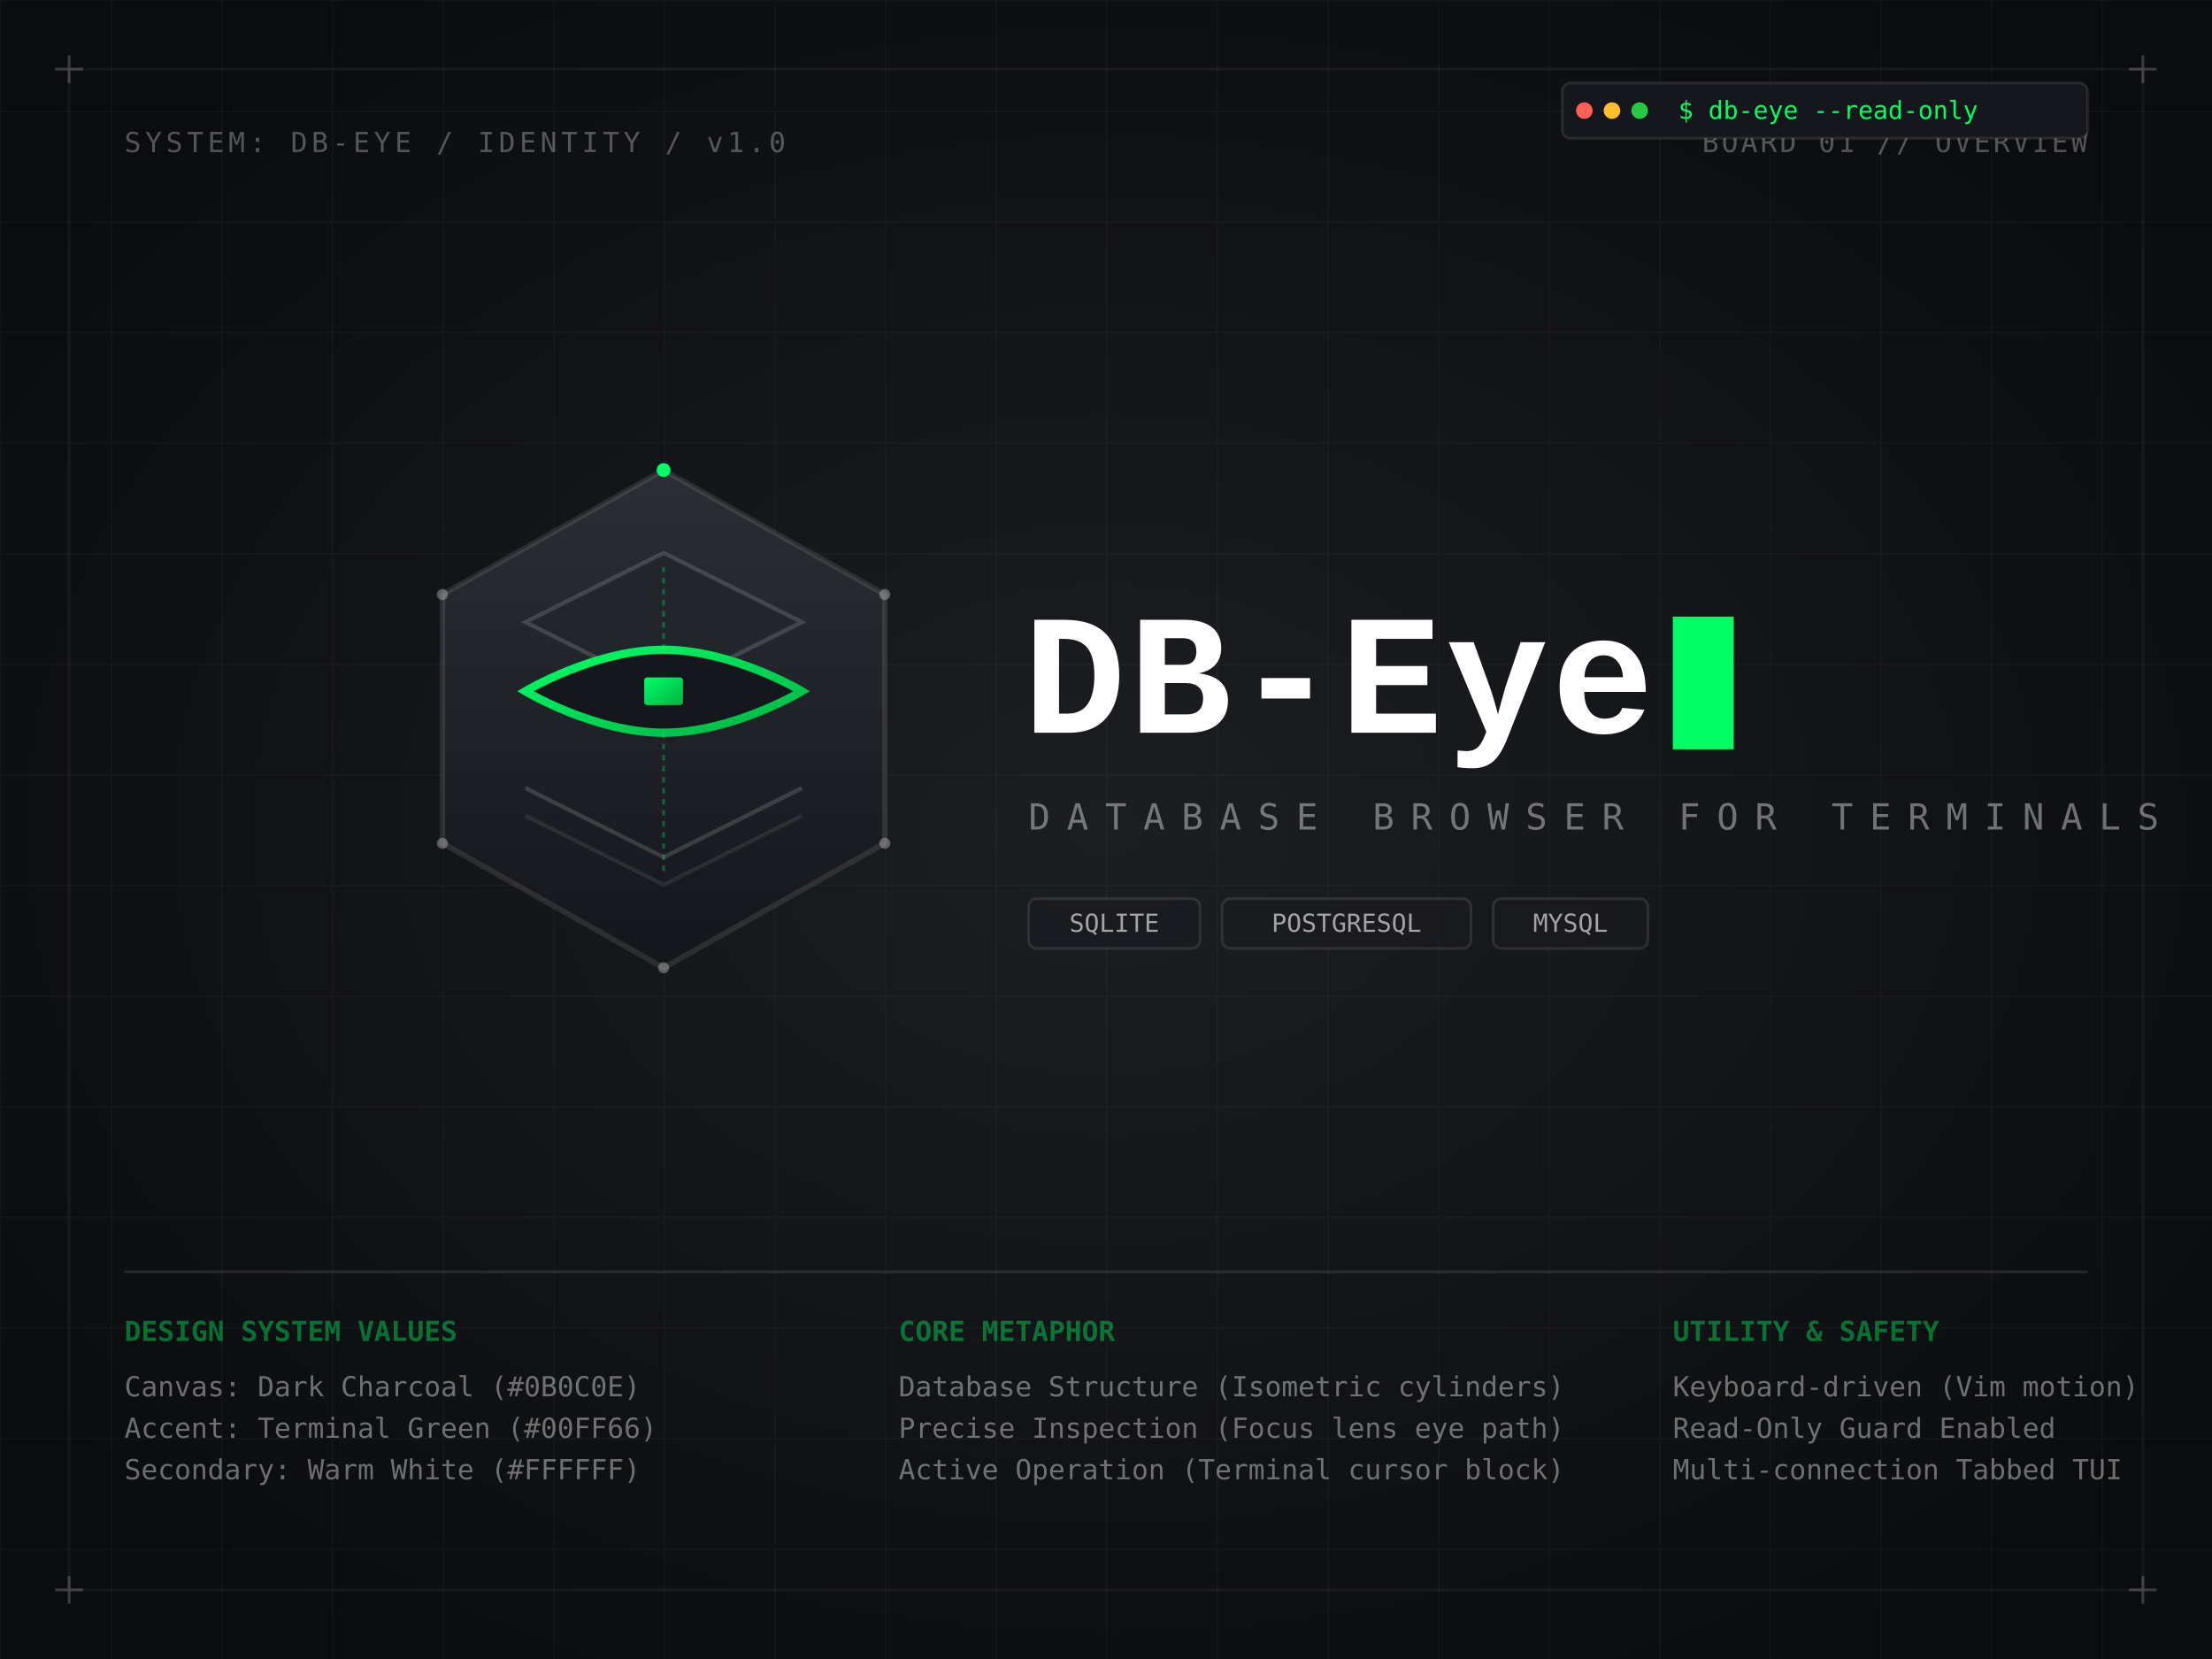
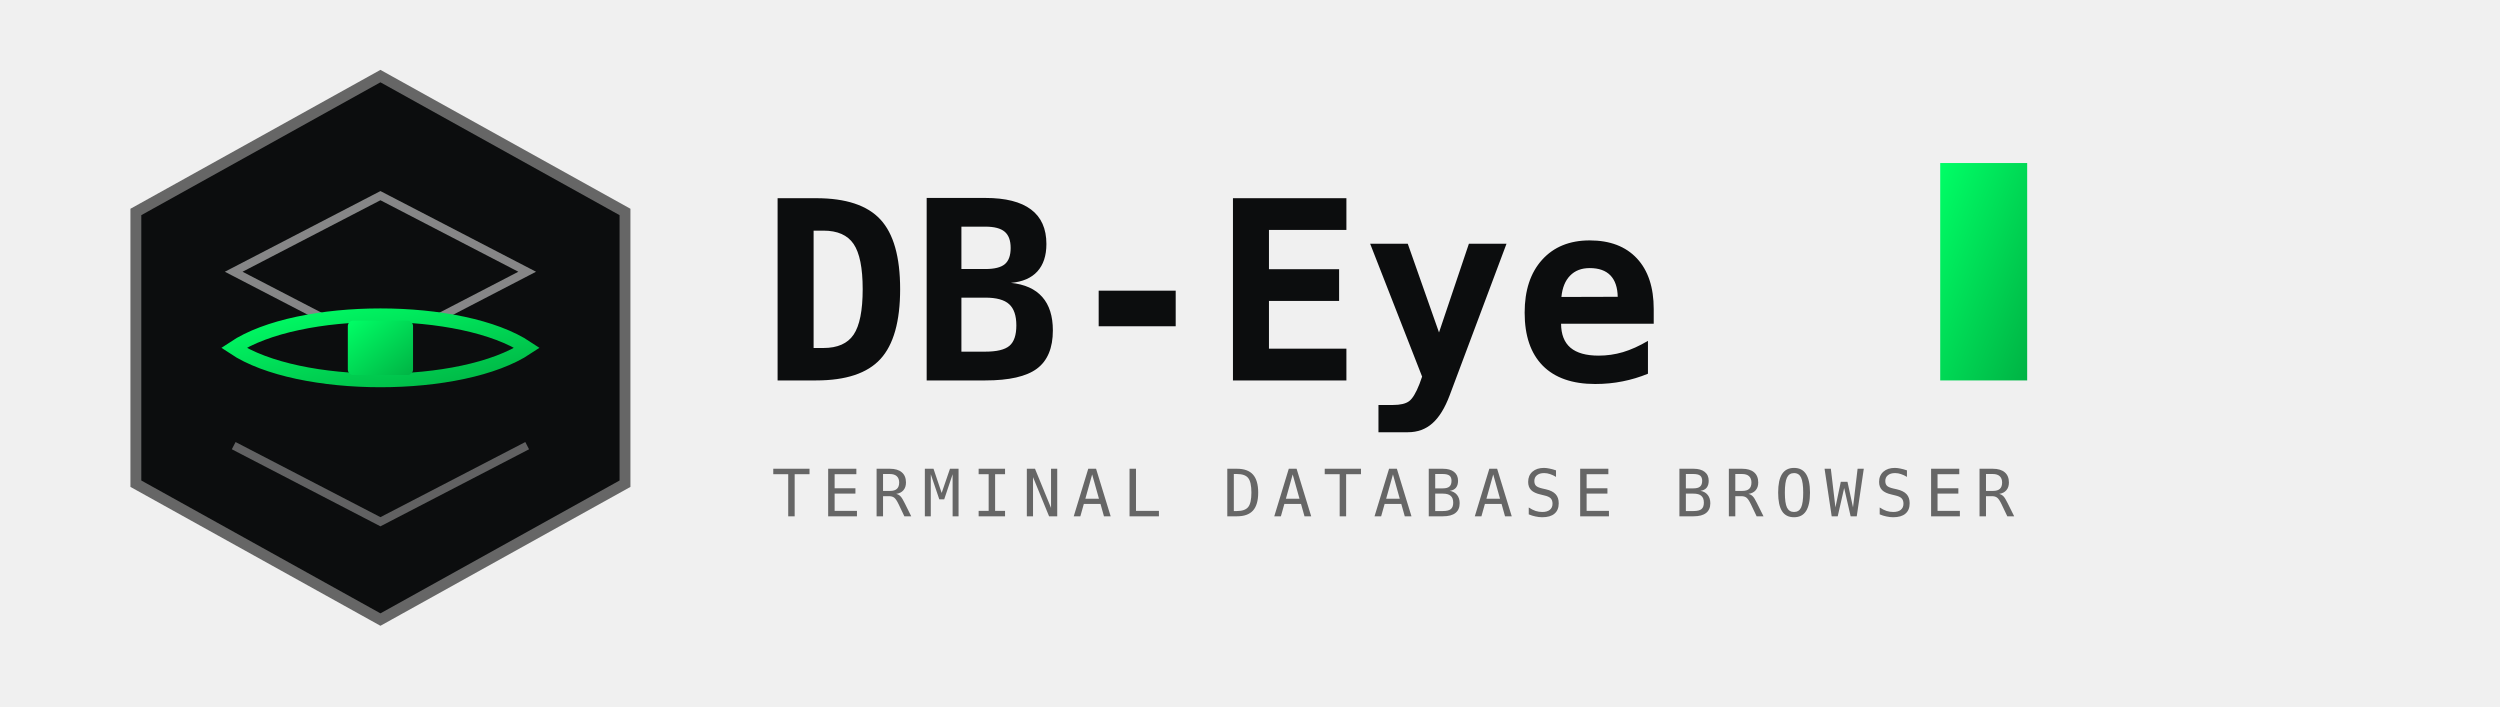
- <svg xmlns="http://www.w3.org/2000/svg" viewBox="0 0 800 600" width="100%" height="100%">
+ <svg xmlns="http://www.w3.org/2000/svg" viewBox="0 0 460 130" width="460" height="130">
  <defs>
-     <radialGradient id="bg-glow" cx="50%" cy="50%" r="60%">
-       <stop offset="0%" stop-color="#1c1e22" />
-       <stop offset="100%" stop-color="#0b0c0e" />
-     </radialGradient>
-     <linearGradient id="cyan-glow" x1="0%" y1="0%" x2="100%" y2="100%">
-       <stop offset="0%" stop-color="#00f3ff" />
-       <stop offset="100%" stop-color="#00a8ff" />
-     </linearGradient>
-     <linearGradient id="green-glow" x1="0%" y1="0%" x2="100%" y2="100%">
+     <linearGradient id="green" x1="0%" y1="0%" x2="100%" y2="100%">
      <stop offset="0%" stop-color="#00FF66" />
      <stop offset="100%" stop-color="#00B344" />
    </linearGradient>
-     <linearGradient id="metal-grad" x1="0%" y1="0%" x2="0%" y2="100%">
-       <stop offset="0%" stop-color="#2c2e35" />
-       <stop offset="100%" stop-color="#15161b" />
-     </linearGradient>
-     <pattern id="grid" width="40" height="40" patternUnits="userSpaceOnUse">
-       <path d="M 40 0 L 0 0 0 40" fill="none" stroke="#ffffff" stroke-width="1" stroke-opacity="0.03" />
-     </pattern>
  </defs>
-   <rect width="800" height="600" fill="url(#bg-glow)" />
-   <rect width="800" height="600" fill="url(#grid)" />
-   <rect x="25" y="25" width="750" height="550" fill="none" stroke="#ffffff" stroke-opacity="0.05" stroke-width="1" />
-   <path d="M 20 25 L 30 25 M 25 20 L 25 30" stroke="#ffffff" stroke-opacity="0.2" stroke-width="1" />
-   <path d="M 770 25 L 780 25 M 775 20 L 775 30" stroke="#ffffff" stroke-opacity="0.2" stroke-width="1" />
-   <path d="M 20 575 L 30 575 M 25 570 L 25 580" stroke="#ffffff" stroke-opacity="0.2" stroke-width="1" />
-   <path d="M 770 575 L 780 575 M 775 570 L 775 580" stroke="#ffffff" stroke-opacity="0.2" stroke-width="1" />
-   <text x="45" y="55" font-family="monospace" font-size="10" fill="#ffffff" fill-opacity="0.3" letter-spacing="1.5">SYSTEM: DB-EYE / IDENTITY / v1.0</text>
-   <text x="755" y="55" font-family="monospace" font-size="10" fill="#ffffff" fill-opacity="0.3" text-anchor="end" letter-spacing="1">BOARD 01 // OVERVIEW</text>
-   <g transform="translate(140, 160)">
-     <g transform="translate(0, 0)">
-       <polygon points="100,10 180,55 180,145 100,190 20,145 20,55" fill="url(#metal-grad)" stroke="#ffffff" stroke-opacity="0.1" stroke-width="2" />
-       <path d="M 100 40 L 150 65 L 100 90 L 50 65 Z" fill="#22252a" stroke="#ffffff" stroke-opacity="0.15" stroke-width="1.5" />
-       <path d="M 50 90 C 50 90 75 75 100 75 C 125 75 150 90 150 90 C 150 90 125 105 100 105 C 75 105 50 90 50 90 Z" fill="#15171c" stroke="url(#green-glow)" stroke-width="3" />
-       <rect x="93" y="85" width="14" height="10" fill="url(#green-glow)" rx="1">
-         <animate attributeName="opacity" values="1;0.4;1" dur="2s" repeatCount="indefinite" />
-       </rect>
-       <line x1="100" y1="75" x2="100" y2="45" stroke="#00FF66" stroke-opacity="0.3" stroke-width="1" stroke-dasharray="2 2" />
-       <line x1="100" y1="105" x2="100" y2="155" stroke="#00FF66" stroke-opacity="0.3" stroke-width="1" stroke-dasharray="2 2" />
-       <path d="M 50 125 L 100 150 L 150 125" fill="none" stroke="#ffffff" stroke-opacity="0.15" stroke-width="1.5" />
-       <path d="M 50 135 L 100 160 L 150 135" fill="none" stroke="#ffffff" stroke-opacity="0.08" stroke-width="1.5" />
-       <circle cx="100" cy="10" r="2.5" fill="#00FF66" />
-       <circle cx="20" cy="55" r="2" fill="#ffffff" fill-opacity="0.3" />
-       <circle cx="180" cy="55" r="2" fill="#ffffff" fill-opacity="0.3" />
-       <circle cx="20" cy="145" r="2" fill="#ffffff" fill-opacity="0.3" />
-       <circle cx="180" cy="145" r="2" fill="#ffffff" fill-opacity="0.3" />
-       <circle cx="100" cy="190" r="2" fill="#ffffff" fill-opacity="0.3" />
-     </g>
-     <g transform="translate(230, 60)">
-       <text x="0" y="45" font-family="'Courier New', Courier, monospace" font-weight="900" font-size="62" fill="#ffffff" letter-spacing="1">DB-Eye</text>
-       <rect x="235" y="3" width="22" height="48" fill="#00FF66" />
-       <text x="2" y="80" font-family="monospace" font-size="13" fill="#ffffff" fill-opacity="0.4" letter-spacing="6">DATABASE BROWSER FOR TERMINALS</text>
-       <g transform="translate(2, 105)" font-family="monospace" font-size="9" fill-opacity="0.6">
-         <rect x="0" y="0" width="62" height="18" rx="3" fill="#1b1c21" stroke="#ffffff" stroke-opacity="0.1" />
-         <text x="31" y="12" fill="#ffffff" text-anchor="middle">SQLITE</text>
-         <rect x="70" y="0" width="90" height="18" rx="3" fill="#1b1c21" stroke="#ffffff" stroke-opacity="0.1" />
-         <text x="115" y="12" fill="#ffffff" text-anchor="middle">POSTGRESQL</text>
-         <rect x="168" y="0" width="56" height="18" rx="3" fill="#1b1c21" stroke="#ffffff" stroke-opacity="0.1" />
-         <text x="196" y="12" fill="#ffffff" text-anchor="middle">MYSQL</text>
-       </g>
-     </g>
+   <g transform="translate(15, 10)">
+     <polygon points="55,4 100,29 100,79 55,104 10,79 10,29" fill="#0C0D0E" stroke="#666666" stroke-width="2" />
+     <path d="M 55 26 L 82 40 L 55 54 L 28 40 Z" fill="none" stroke="#FFFFFF" stroke-opacity="0.5" stroke-width="1.5" />
+     <path d="M 28 54 C 40 46 70 46 82 54 C 70 62 40 62 28 54 Z" fill="#0C0D0E" stroke="url(#green)" stroke-width="2.5" />
+     <rect x="49" y="49" width="12" height="10" rx="1" fill="url(#green)" />
+     <path d="M 28 72 L 55 86 L 82 72" fill="none" stroke="#FFFFFF" stroke-opacity="0.35" stroke-width="1.5" />
  </g>
-   <g transform="translate(45, 460)" font-family="monospace" font-size="10" fill="#ffffff" fill-opacity="0.4">
-     <line x1="0" y1="0" x2="710" y2="0" stroke="#ffffff" stroke-opacity="0.1" stroke-width="1" />
-     <text x="0" y="25" fill="#00FF66" font-weight="bold">DESIGN SYSTEM VALUES</text>
-     <text x="0" y="45">Canvas: Dark Charcoal (#0B0C0E)</text>
-     <text x="0" y="60">Accent: Terminal Green (#00FF66)</text>
-     <text x="0" y="75">Secondary: Warm White (#FFFFFF)</text>
-     <text x="280" y="25" fill="#00FF66" font-weight="bold">CORE METAPHOR</text>
-     <text x="280" y="45">Database Structure (Isometric cylinders)</text>
-     <text x="280" y="60">Precise Inspection (Focus lens eye path)</text>
-     <text x="280" y="75">Active Operation (Terminal cursor block)</text>
-     <text x="560" y="25" fill="#00FF66" font-weight="bold">UTILITY &amp; SAFETY</text>
-     <text x="560" y="45">Keyboard-driven (Vim motion)</text>
-     <text x="560" y="60">Read-Only Guard Enabled</text>
-     <text x="560" y="75">Multi-connection Tabbed TUI</text>
-   </g>
-   <g transform="translate(565, 30)">
-     <rect x="0" y="0" width="190" height="20" rx="3" fill="#15171c" stroke="#ffffff" stroke-opacity="0.1" />
-     <circle cx="8" cy="10" r="3" fill="#ff5f56" />
-     <circle cx="18" cy="10" r="3" fill="#ffbd2e" />
-     <circle cx="28" cy="10" r="3" fill="#27c93f" />
-     <text x="42" y="13" font-family="monospace" font-size="9" fill="#00FF66">$ db-eye --read-only</text>
+   <g transform="translate(140, 0)">
+     <text x="0" y="70" font-family="'JetBrains Mono', 'Fira Code', 'SF Mono', Consolas, monospace" font-weight="700" font-size="46" fill="#0C0D0E">DB-Eye</text>
+     <rect x="217" y="30" width="16" height="40" fill="url(#green)" />
+     <text x="2" y="95" font-family="'JetBrains Mono', 'Fira Code', 'SF Mono', Consolas, monospace" font-size="12" letter-spacing="2" fill="#666666">TERMINAL DATABASE BROWSER</text>
  </g>
</svg>
